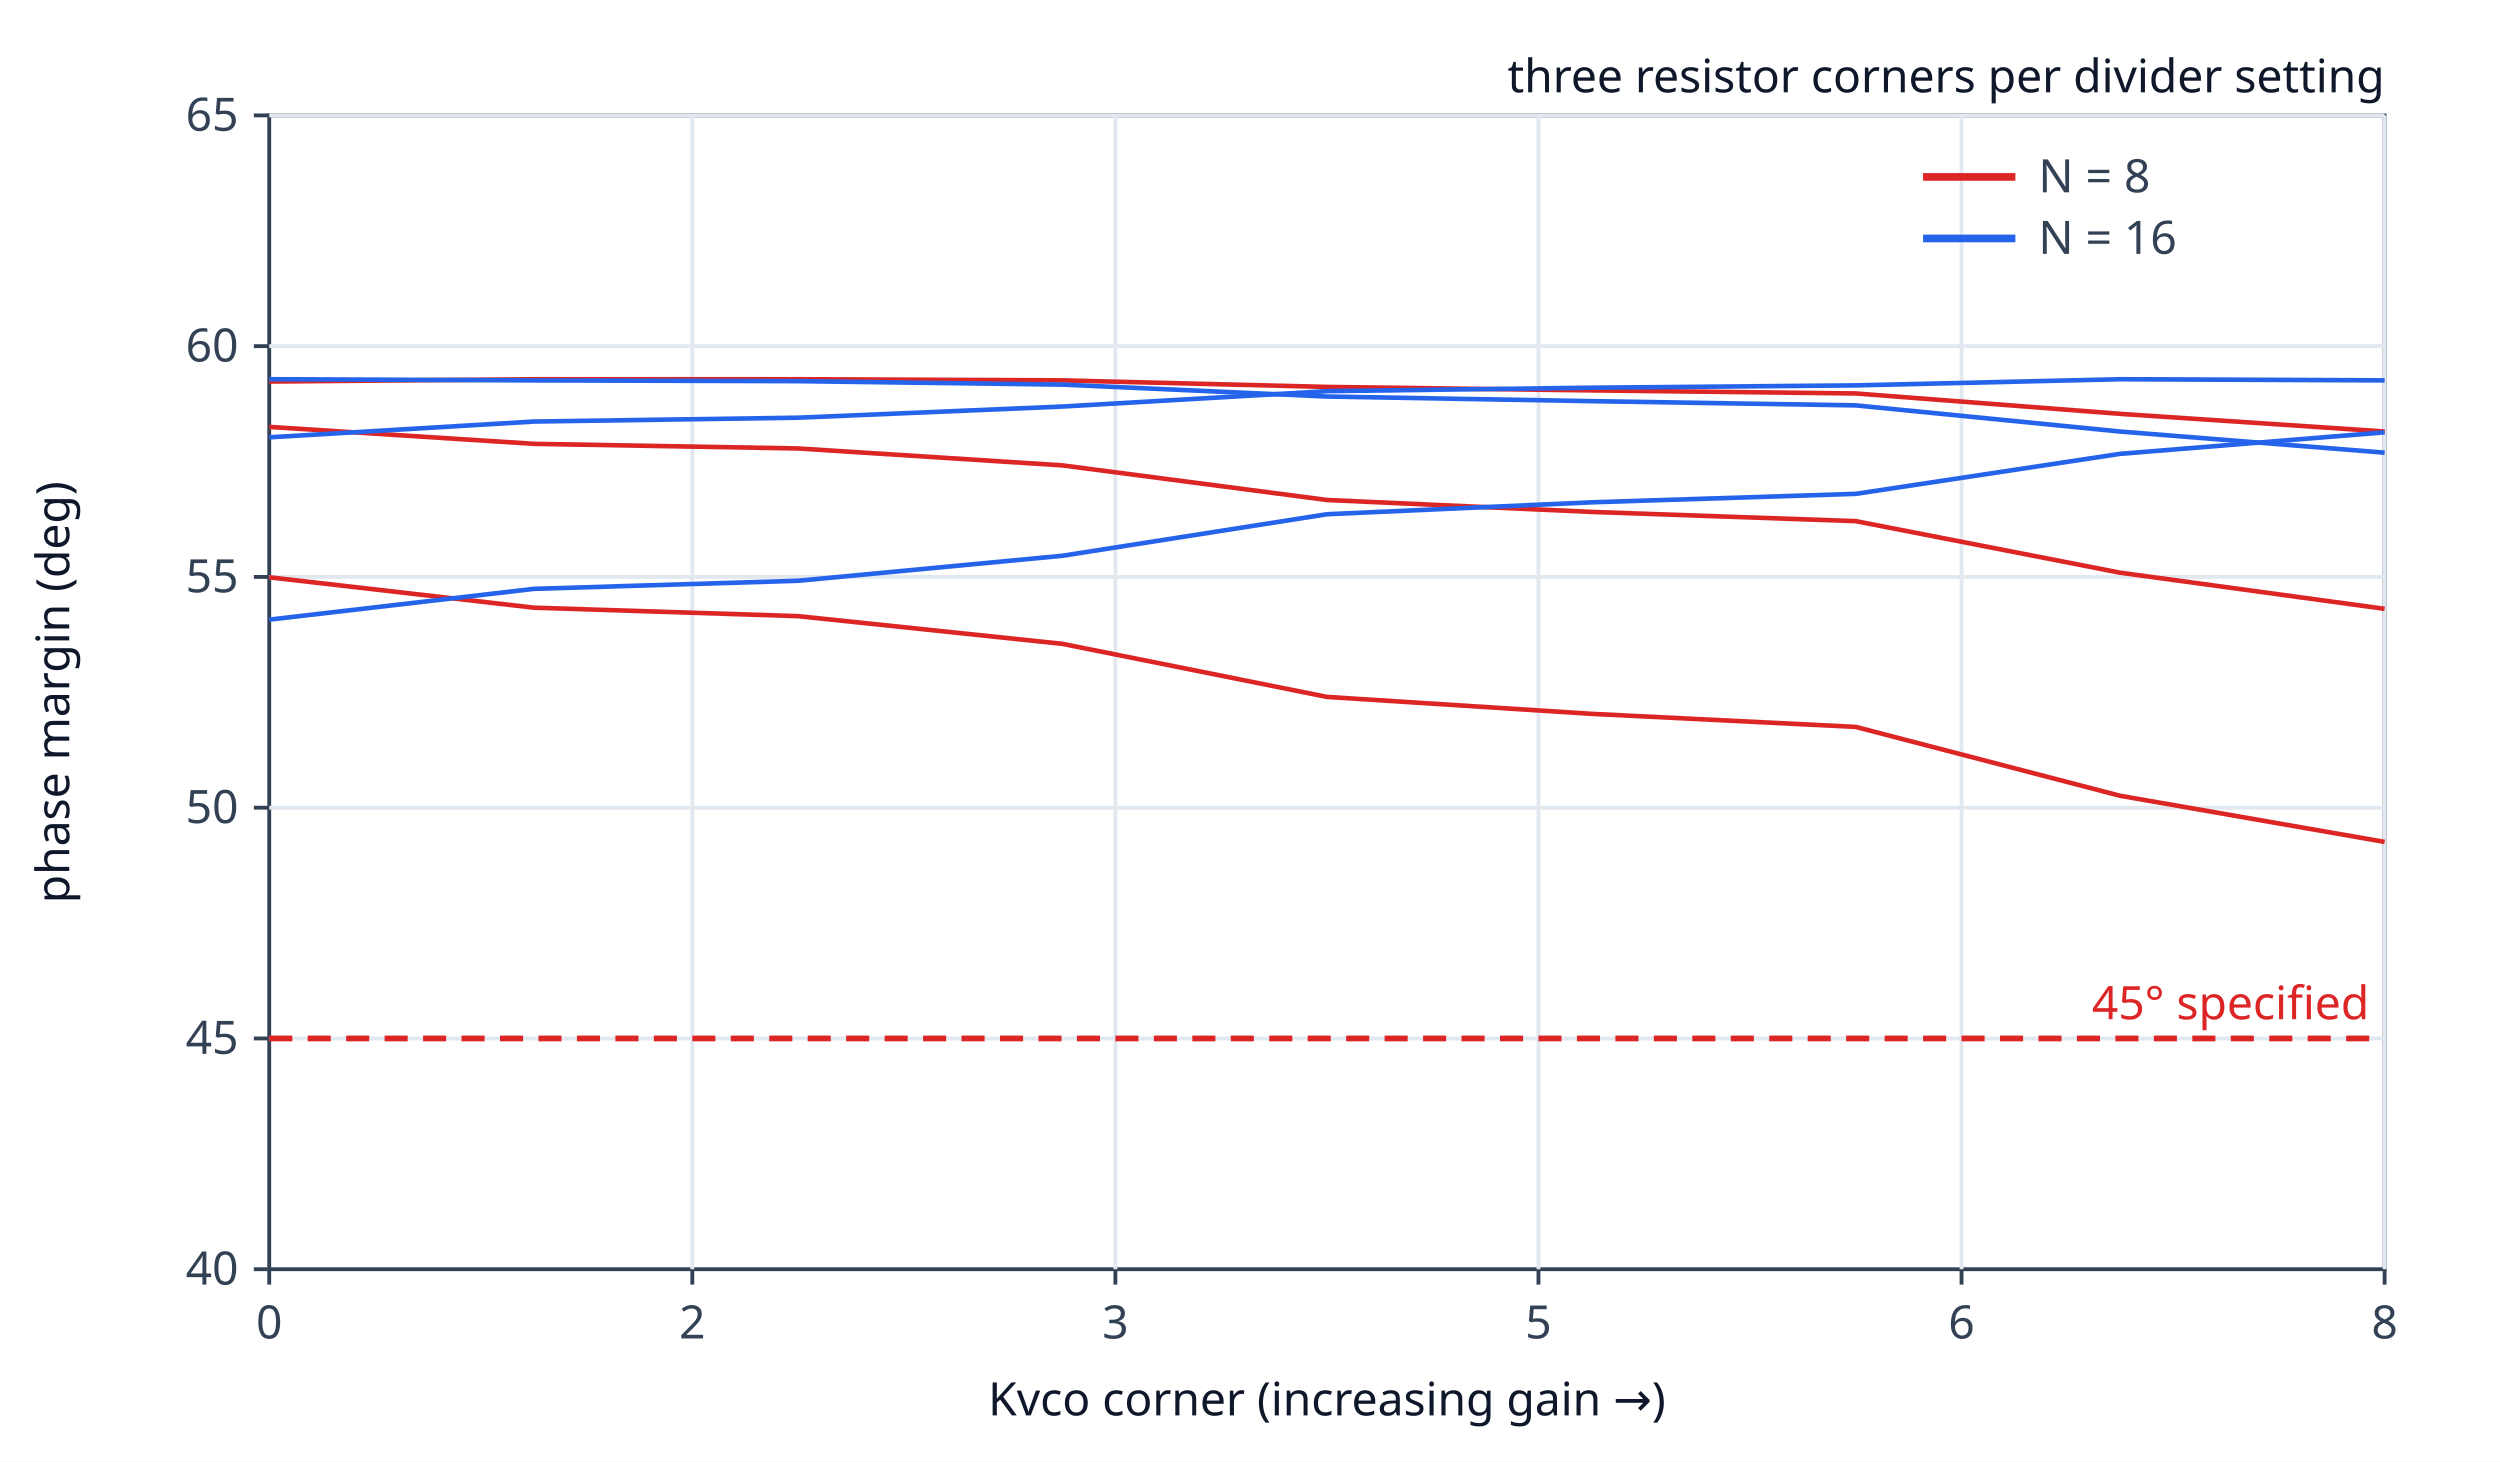
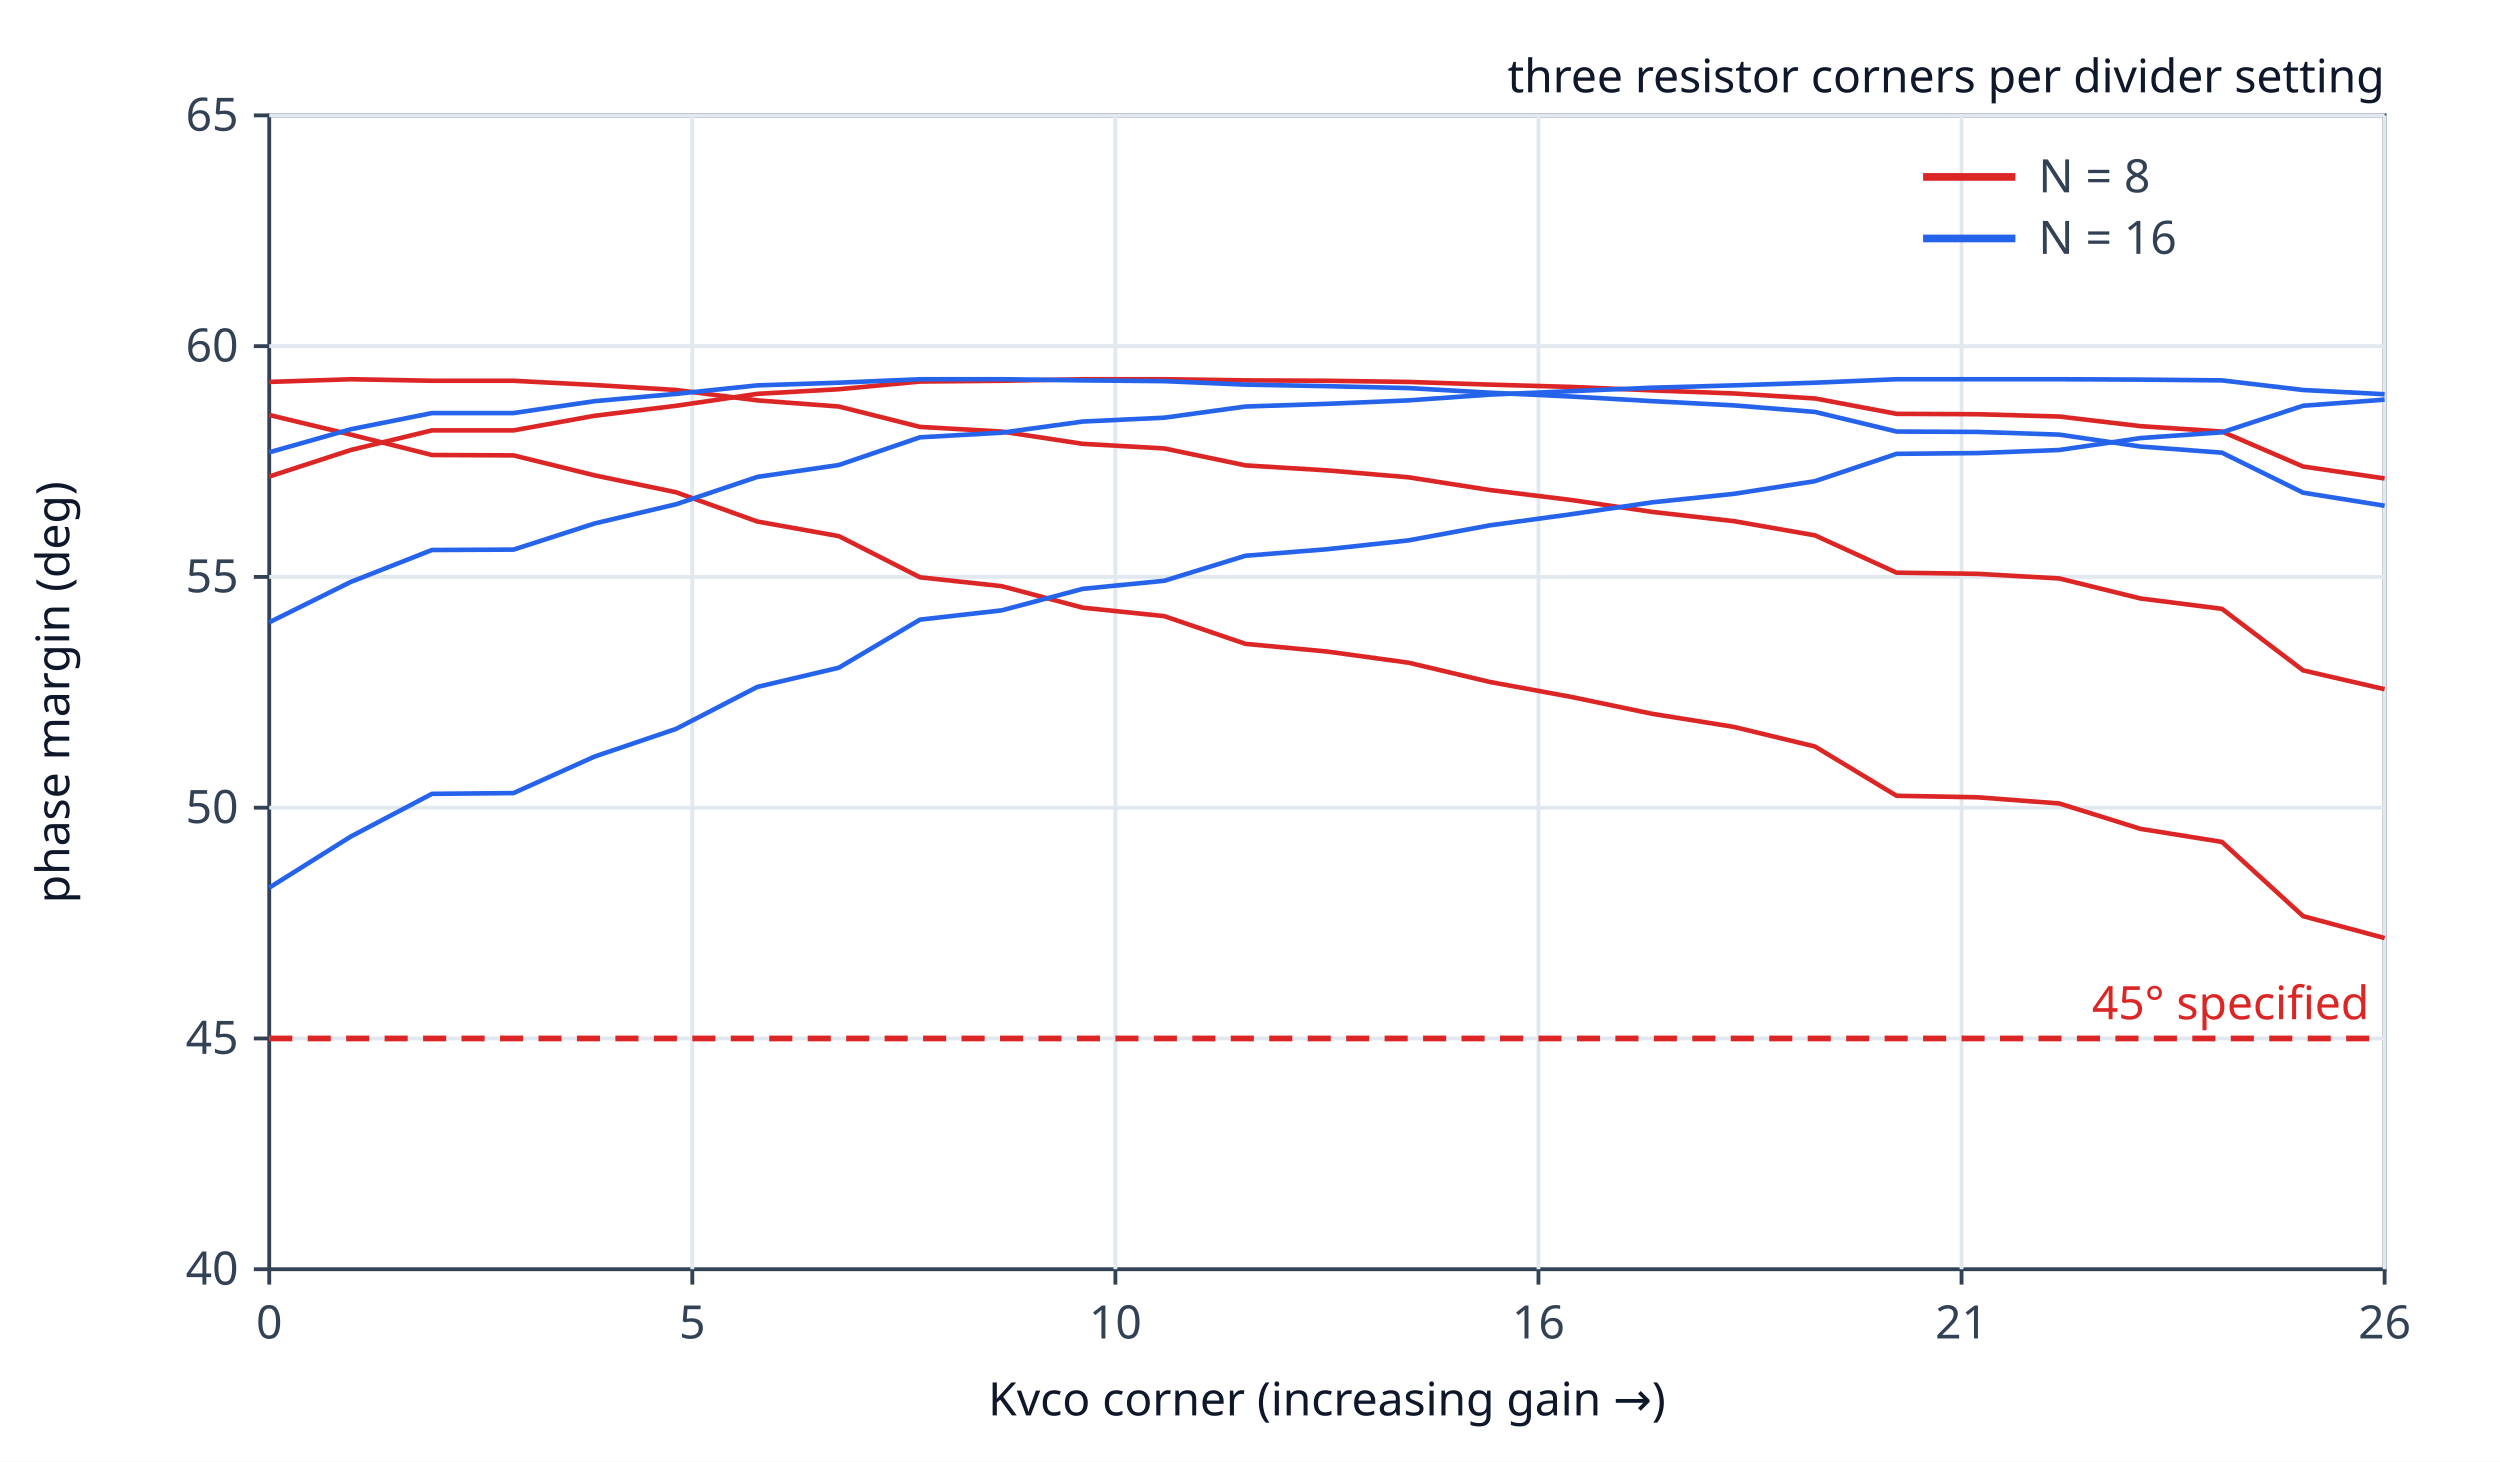
<svg xmlns="http://www.w3.org/2000/svg" width="650" height="380" viewBox="0 0 650 380" font-family="sans-serif" font-size="12">
  <rect width="650" height="380" fill="#ffffff" />
  <rect x="70" y="30" width="550" height="300" fill="none" stroke="#334155" stroke-width="1" />
  <line x1="70.0" y1="330" x2="70.0" y2="334" stroke="#334155" />
  <text x="70.0" y="348" text-anchor="middle" fill="#334155">0</text>
  <line x1="180.0" y1="330" x2="180.0" y2="334" stroke="#334155" />
-   <text x="180.0" y="348" text-anchor="middle" fill="#334155">2</text>
+   <text x="180.0" y="348" text-anchor="middle" fill="#334155">5</text>
  <line x1="180.0" y1="30" x2="180.0" y2="330" stroke="#e2e8f0" stroke-width="1" />
  <line x1="290.0" y1="330" x2="290.0" y2="334" stroke="#334155" />
-   <text x="290.0" y="348" text-anchor="middle" fill="#334155">3</text>
+   <text x="290.0" y="348" text-anchor="middle" fill="#334155">10</text>
  <line x1="290.0" y1="30" x2="290.0" y2="330" stroke="#e2e8f0" stroke-width="1" />
  <line x1="400.0" y1="330" x2="400.0" y2="334" stroke="#334155" />
-   <text x="400.0" y="348" text-anchor="middle" fill="#334155">5</text>
+   <text x="400.0" y="348" text-anchor="middle" fill="#334155">16</text>
  <line x1="400.0" y1="30" x2="400.0" y2="330" stroke="#e2e8f0" stroke-width="1" />
  <line x1="510.0" y1="330" x2="510.0" y2="334" stroke="#334155" />
-   <text x="510.0" y="348" text-anchor="middle" fill="#334155">6</text>
+   <text x="510.0" y="348" text-anchor="middle" fill="#334155">21</text>
  <line x1="510.0" y1="30" x2="510.0" y2="330" stroke="#e2e8f0" stroke-width="1" />
  <line x1="620.0" y1="330" x2="620.0" y2="334" stroke="#334155" />
-   <text x="620.0" y="348" text-anchor="middle" fill="#334155">8</text>
+   <text x="620.0" y="348" text-anchor="middle" fill="#334155">26</text>
  <line x1="620.0" y1="30" x2="620.0" y2="330" stroke="#e2e8f0" stroke-width="1" />
  <line x1="66" y1="330.0" x2="70" y2="330.0" stroke="#334155" />
  <text x="62" y="334.0" text-anchor="end" fill="#334155">40</text>
  <line x1="66" y1="270.0" x2="70" y2="270.0" stroke="#334155" />
  <text x="62" y="274.0" text-anchor="end" fill="#334155">45</text>
  <line x1="70" y1="270.0" x2="620" y2="270.0" stroke="#e2e8f0" stroke-width="1" />
  <line x1="66" y1="210.0" x2="70" y2="210.0" stroke="#334155" />
  <text x="62" y="214.0" text-anchor="end" fill="#334155">50</text>
  <line x1="70" y1="210.0" x2="620" y2="210.0" stroke="#e2e8f0" stroke-width="1" />
  <line x1="66" y1="150.0" x2="70" y2="150.0" stroke="#334155" />
  <text x="62" y="154.0" text-anchor="end" fill="#334155">55</text>
  <line x1="70" y1="150.0" x2="620" y2="150.0" stroke="#e2e8f0" stroke-width="1" />
  <line x1="66" y1="90.0" x2="70" y2="90.0" stroke="#334155" />
  <text x="62" y="94.0" text-anchor="end" fill="#334155">60</text>
  <line x1="70" y1="90.0" x2="620" y2="90.0" stroke="#e2e8f0" stroke-width="1" />
  <line x1="66" y1="30.0" x2="70" y2="30.0" stroke="#334155" />
  <text x="62" y="34.0" text-anchor="end" fill="#334155">65</text>
  <line x1="70" y1="30.0" x2="620" y2="30.0" stroke="#e2e8f0" stroke-width="1" />
  <text x="345" y="368" text-anchor="middle" fill="#0f172a">Kvco corner (increasing gain →)</text>
  <text x="18" y="180" text-anchor="middle" fill="#0f172a" transform="rotate(-90 18 180)">phase margin (deg)</text>
  <line x1="70" y1="270.0" x2="620" y2="270.0" stroke="#dc2626" stroke-width="1.5" stroke-dasharray="6 4" />
  <text x="616" y="265.0" text-anchor="end" fill="#dc2626">45° specified</text>
-   <path d="M70.0,99.2 L138.8,98.6 L207.5,98.6 L276.2,98.9 L345.0,100.6 L413.8,101.5 L482.5,102.3 L551.2,107.6 L620.0,112.2" fill="none" stroke="#dc2626" stroke-width="1.2" stroke-linejoin="round" />
-   <path d="M70.0,111.0 L138.8,115.4 L207.5,116.6 L276.2,121.0 L345.0,130.0 L413.8,133.1 L482.5,135.5 L551.2,148.9 L620.0,158.3" fill="none" stroke="#dc2626" stroke-width="1.2" stroke-linejoin="round" />
-   <path d="M70.0,150.1 L138.8,158.0 L207.5,160.2 L276.2,167.4 L345.0,181.2 L413.8,185.6 L482.5,189.0 L551.2,206.9 L620.0,218.9" fill="none" stroke="#dc2626" stroke-width="1.2" stroke-linejoin="round" />
-   <path d="M70.0,161.1 L138.8,153.1 L207.5,151.0 L276.2,144.5 L345.0,133.7 L413.8,130.6 L482.5,128.4 L551.2,118.0 L620.0,112.4" fill="none" stroke="#2563eb" stroke-width="1.2" stroke-linejoin="round" />
-   <path d="M70.0,113.7 L138.8,109.6 L207.5,108.6 L276.2,105.7 L345.0,101.7 L413.8,100.8 L482.5,100.2 L551.2,98.6 L620.0,98.9" fill="none" stroke="#2563eb" stroke-width="1.2" stroke-linejoin="round" />
-   <path d="M70.0,98.6 L138.8,98.9 L207.5,99.1 L276.2,100.0 L345.0,103.1 L413.8,104.3 L482.5,105.4 L551.2,112.2 L620.0,117.7" fill="none" stroke="#2563eb" stroke-width="1.2" stroke-linejoin="round" />
+   <path d="M70.0,123.9 L91.2,117.0 L112.3,111.9 L133.5,111.9 L154.6,108.1 L175.8,105.5 L196.9,102.4 L218.1,101.2 L239.2,99.2 L260.4,99.0 L281.5,98.6 L302.7,98.6 L323.8,98.9 L345.0,99.0 L366.2,99.3 L387.3,100.0 L408.5,100.6 L429.6,101.5 L450.8,102.3 L471.9,103.6 L493.1,107.6 L514.2,107.7 L535.4,108.3 L556.5,110.8 L577.7,112.2 L598.8,121.3 L620.0,124.4" fill="none" stroke="#dc2626" stroke-width="1.2" stroke-linejoin="round" />
+   <path d="M70.0,99.3 L91.2,98.6 L112.3,99.0 L133.5,99.0 L154.6,100.1 L175.8,101.4 L196.9,104.1 L218.1,105.7 L239.2,111.0 L260.4,112.2 L281.5,115.4 L302.7,116.6 L323.8,121.0 L345.0,122.3 L366.2,124.1 L387.3,127.4 L408.5,130.0 L429.6,133.1 L450.8,135.5 L471.9,139.2 L493.1,148.9 L514.2,149.2 L535.4,150.4 L556.5,155.6 L577.7,158.3 L598.8,174.3 L620.0,179.2" fill="none" stroke="#dc2626" stroke-width="1.2" stroke-linejoin="round" />
+   <path d="M70.0,107.9 L91.2,113.0 L112.3,118.3 L133.5,118.4 L154.6,123.6 L175.8,128.0 L196.9,135.6 L218.1,139.4 L239.2,150.1 L260.4,152.4 L281.5,158.0 L302.7,160.2 L323.8,167.4 L345.0,169.4 L366.2,172.3 L387.3,177.3 L408.5,181.2 L429.6,185.6 L450.8,189.0 L471.9,194.1 L493.1,206.9 L514.2,207.3 L535.4,208.9 L556.5,215.5 L577.7,218.9 L598.8,238.2 L620.0,243.9" fill="none" stroke="#dc2626" stroke-width="1.2" stroke-linejoin="round" />
+   <path d="M70.0,230.8 L91.2,217.5 L112.3,206.4 L133.5,206.2 L154.6,196.7 L175.8,189.5 L196.9,178.6 L218.1,173.6 L239.2,161.1 L260.4,158.7 L281.5,153.1 L302.7,151.0 L323.8,144.5 L345.0,142.8 L366.2,140.5 L387.3,136.6 L408.5,133.7 L429.6,130.6 L450.8,128.4 L471.9,125.1 L493.1,118.0 L514.2,117.8 L535.4,117.0 L556.5,113.9 L577.7,112.4 L598.8,105.5 L620.0,103.9" fill="none" stroke="#2563eb" stroke-width="1.2" stroke-linejoin="round" />
+   <path d="M70.0,161.8 L91.2,151.3 L112.3,143.0 L133.5,142.9 L154.6,136.1 L175.8,131.1 L196.9,124.0 L218.1,120.9 L239.2,113.7 L260.4,112.5 L281.5,109.6 L302.7,108.6 L323.8,105.7 L345.0,105.0 L366.2,104.1 L387.3,102.6 L408.5,101.7 L429.6,100.8 L450.8,100.2 L471.9,99.5 L493.1,98.6 L514.2,98.6 L535.4,98.6 L556.5,98.7 L577.7,98.9 L598.8,101.4 L620.0,102.5" fill="none" stroke="#2563eb" stroke-width="1.2" stroke-linejoin="round" />
+   <path d="M70.0,117.6 L91.2,111.6 L112.3,107.4 L133.5,107.4 L154.6,104.3 L175.8,102.4 L196.9,100.2 L218.1,99.5 L239.2,98.6 L260.4,98.6 L281.5,98.9 L302.7,99.1 L323.8,100.0 L345.0,100.4 L366.2,100.9 L387.3,102.1 L408.5,103.1 L429.6,104.3 L450.8,105.4 L471.9,107.1 L493.1,112.2 L514.2,112.3 L535.4,113.0 L556.5,116.1 L577.7,117.7 L598.8,128.1 L620.0,131.5" fill="none" stroke="#2563eb" stroke-width="1.2" stroke-linejoin="round" />
  <line x1="500" y1="46" x2="524" y2="46" stroke="#dc2626" stroke-width="2" />
  <text x="530" y="50" fill="#334155">N = 8</text>
  <line x1="500" y1="62" x2="524" y2="62" stroke="#2563eb" stroke-width="2" />
  <text x="530" y="66" fill="#334155">N = 16</text>
  <text x="620" y="24" text-anchor="end" fill="#0f172a">three resistor corners per divider setting</text>
</svg>
